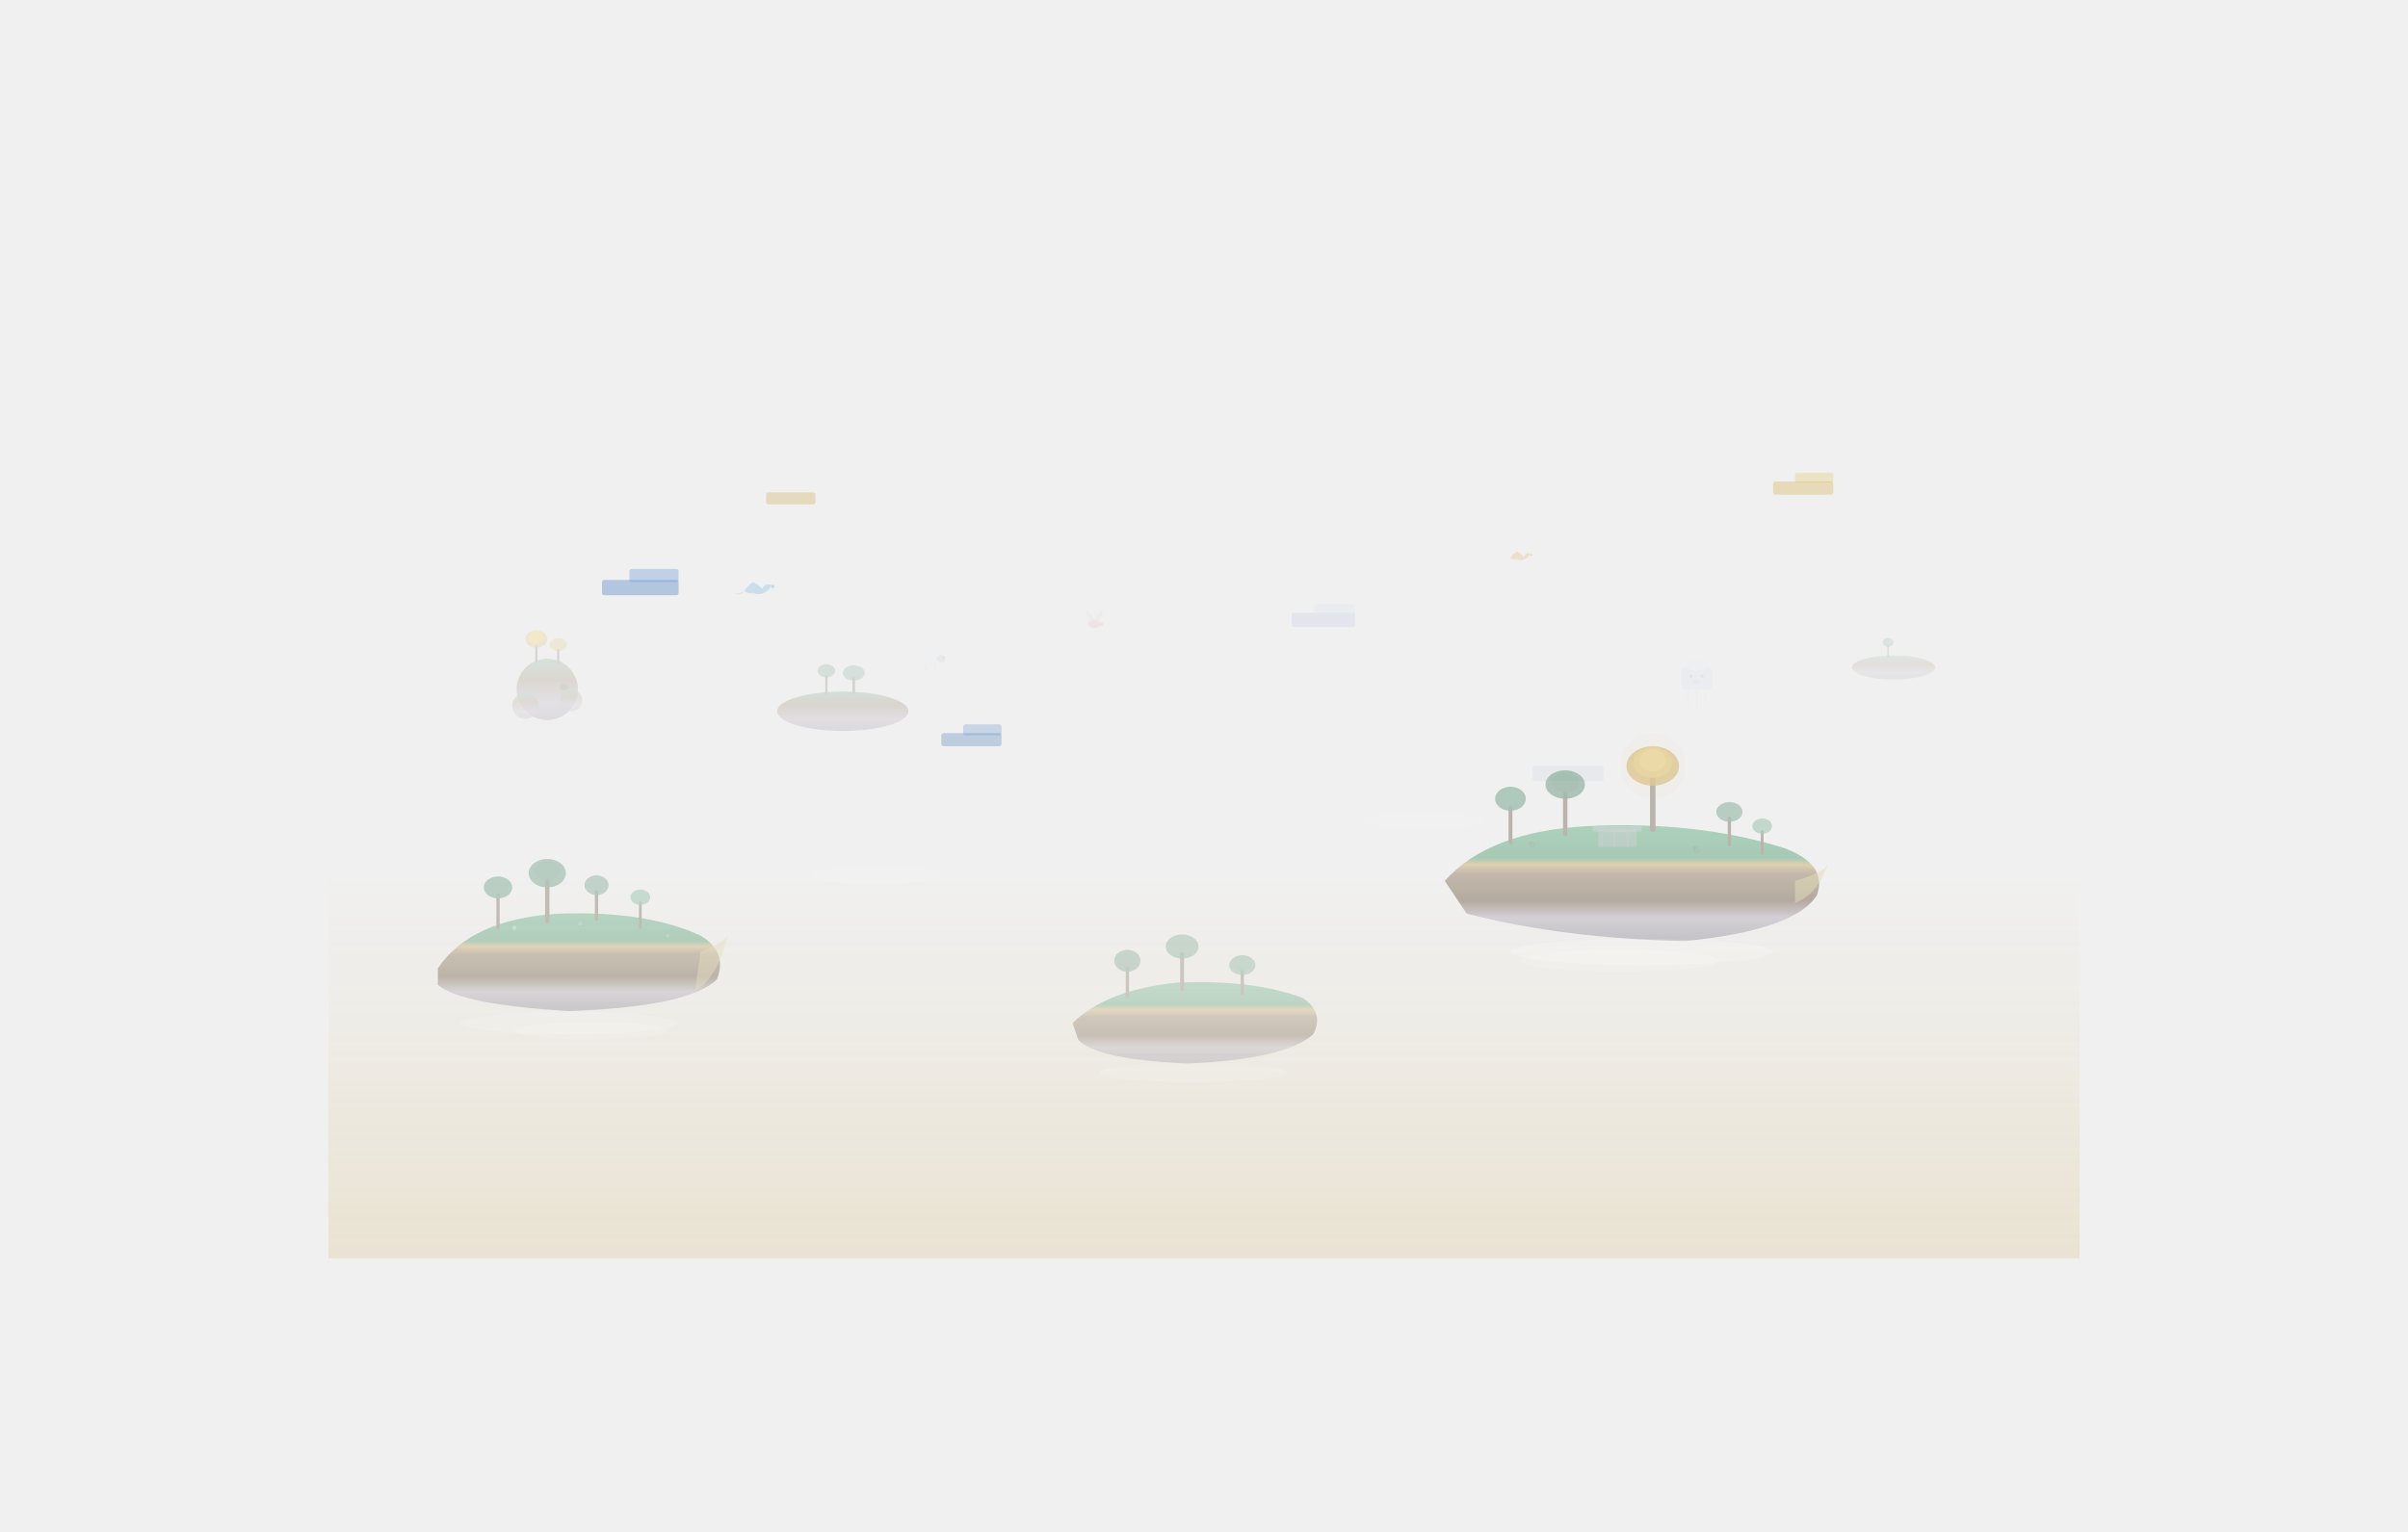
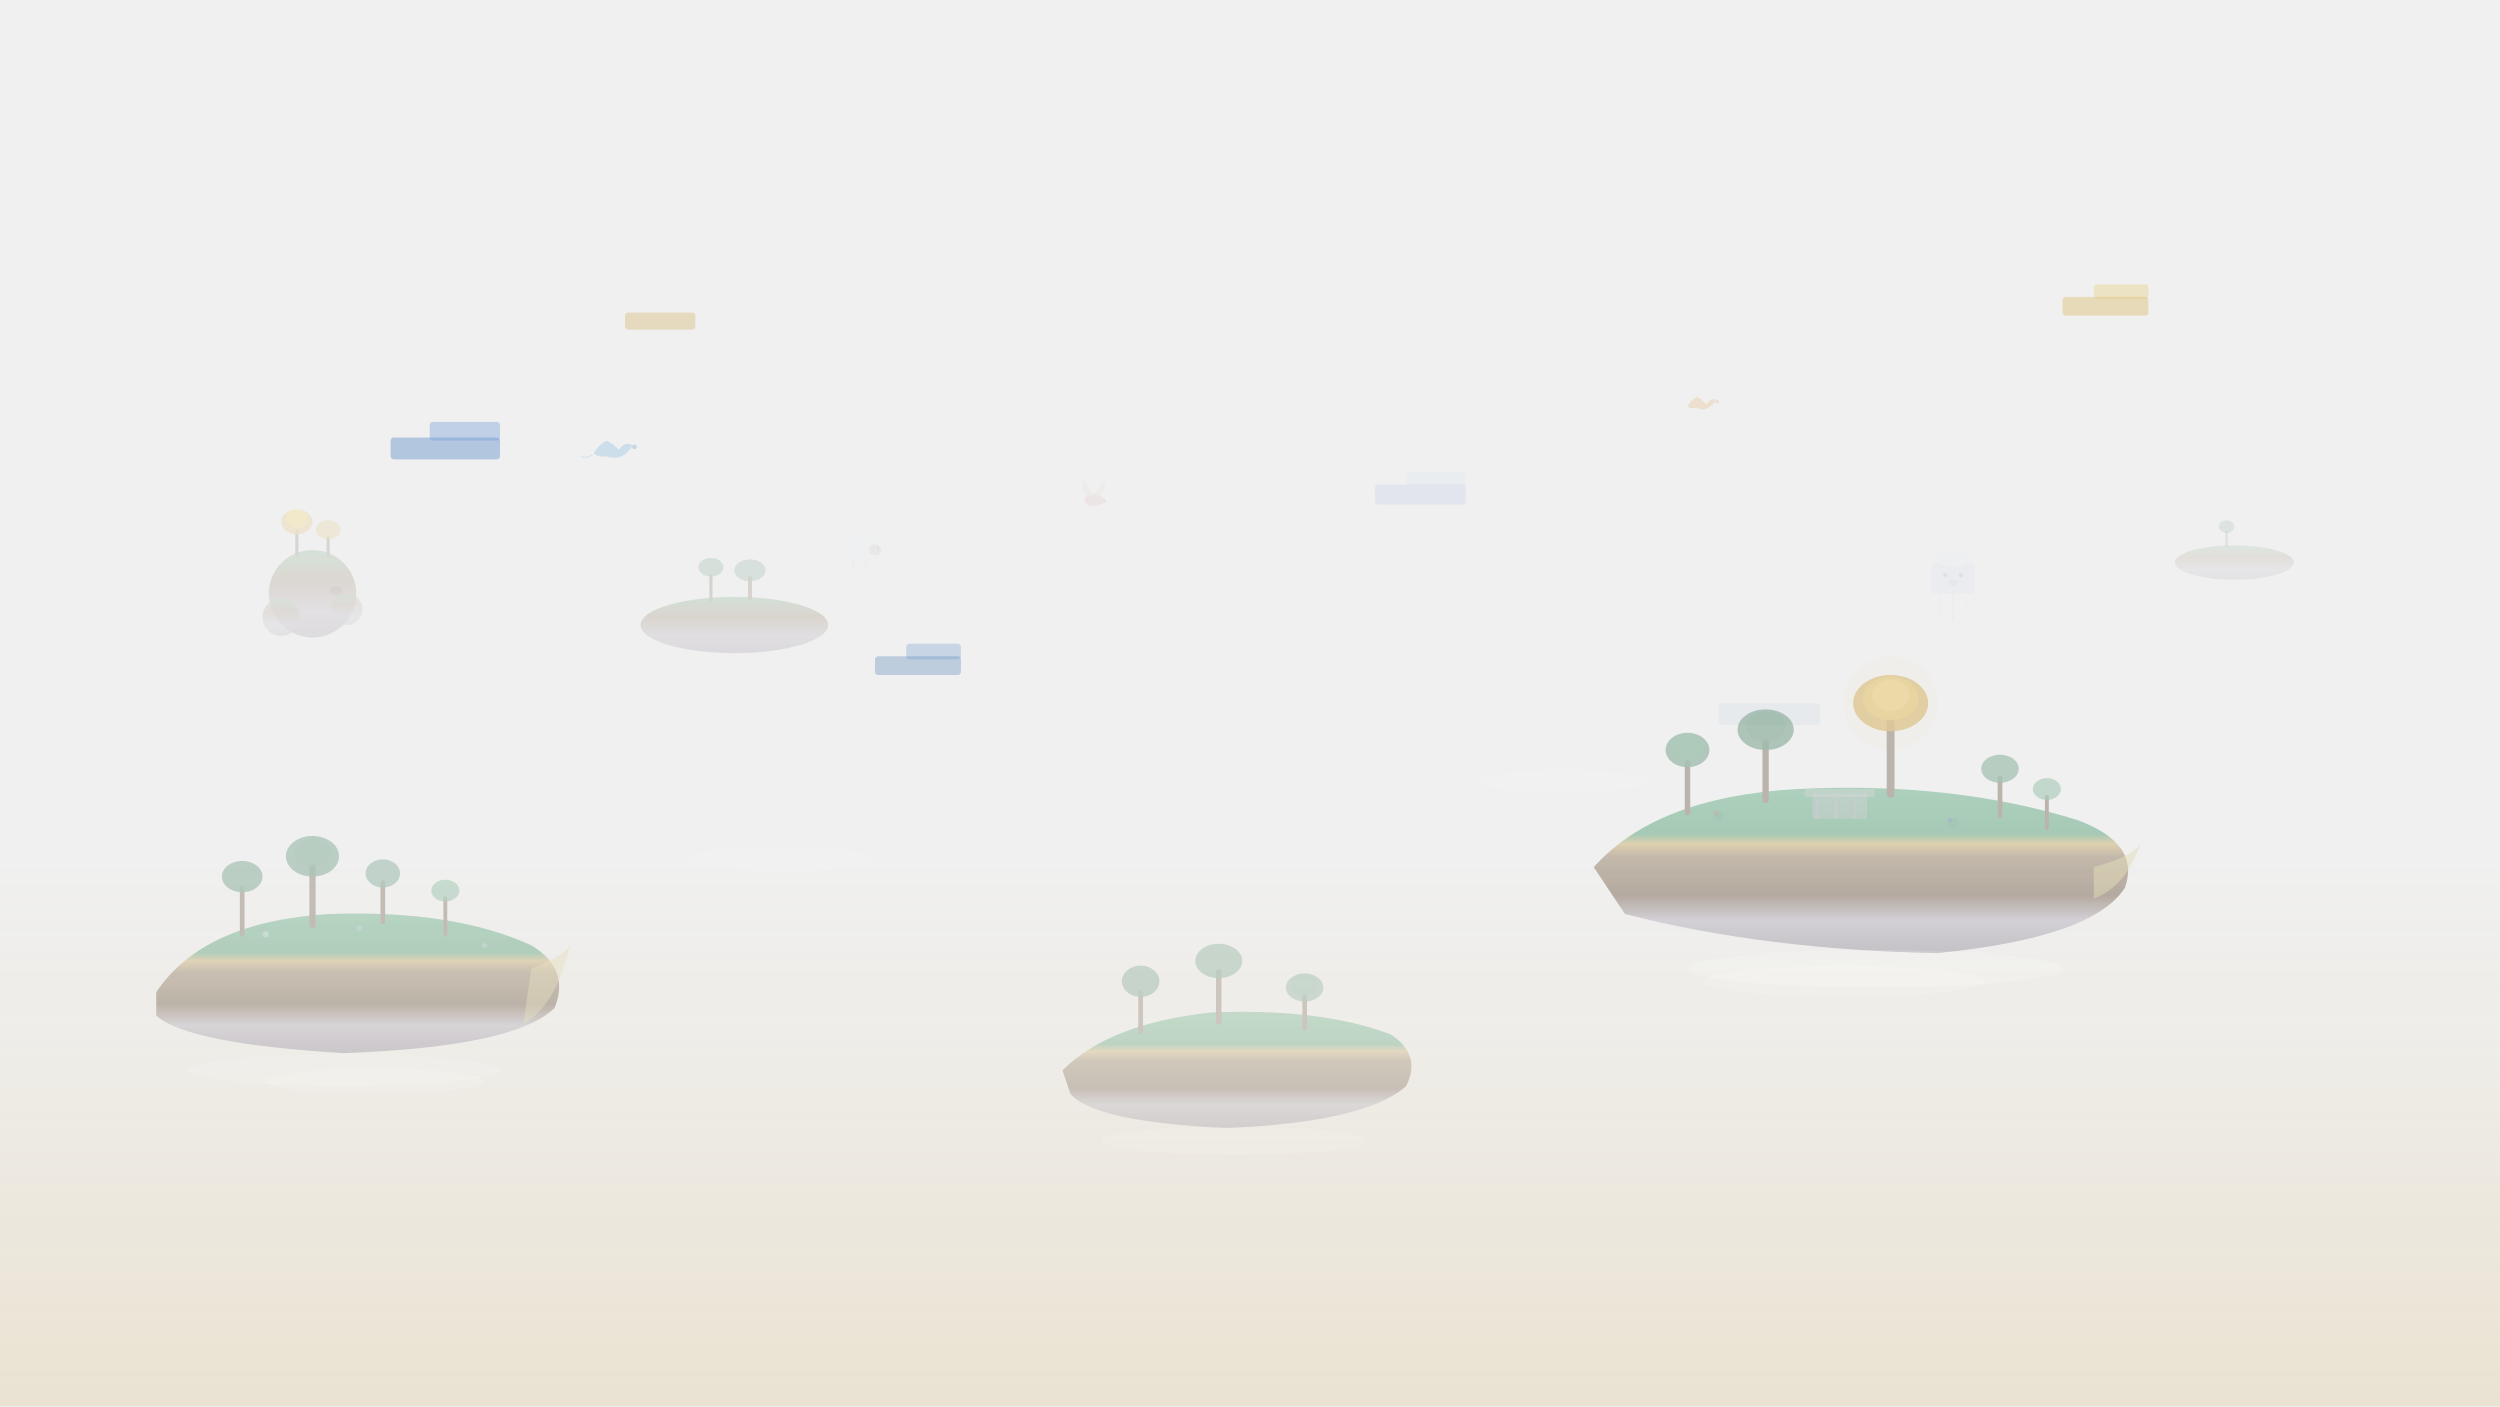
- <svg xmlns="http://www.w3.org/2000/svg" viewBox="-300 -250 2200 1400" preserveAspectRatio="xMidYMid meet">
+ <svg xmlns="http://www.w3.org/2000/svg" viewBox="0 0 1600 900" preserveAspectRatio="xMidYMid slice">
  <defs>
    <linearGradient id="aether-haze" x1="0" y1="0" x2="0" y2="1">
      <stop offset="0%" stop-color="#C89828" stop-opacity="0" />
      <stop offset="40%" stop-color="#C89828" stop-opacity="0.05" />
      <stop offset="100%" stop-color="#C89828" stop-opacity="0.15" />
    </linearGradient>
    <linearGradient id="island-fill" x1="0" y1="0" x2="0" y2="1">
      <stop offset="0%" stop-color="#5AAA7C" />
      <stop offset="28%" stop-color="#4A9A6C" />
      <stop offset="34%" stop-color="#C8A860" />
      <stop offset="42%" stop-color="#8B7355" />
      <stop offset="65%" stop-color="#6B5540" />
      <stop offset="80%" stop-color="#B0AAB8" />
      <stop offset="100%" stop-color="#908898" />
    </linearGradient>
    <linearGradient id="island-far" x1="0" y1="0" x2="0" y2="1">
      <stop offset="0%" stop-color="#6AAA80" />
      <stop offset="35%" stop-color="#8B7355" />
      <stop offset="70%" stop-color="#A8A0B0" />
      <stop offset="100%" stop-color="#908898" />
    </linearGradient>
  </defs>
  <rect x="0" y="550" width="1600" height="350" fill="url(#aether-haze)" />
  <rect x="250" y="280" width="70" height="14" rx="2" fill="#5888C8" opacity="0.4" />
  <rect x="275" y="270" width="45" height="12" rx="2" fill="#6898D8" opacity="0.35" />
  <rect x="560" y="420" width="55" height="12" rx="2" fill="#5080B8" opacity="0.32" />
  <rect x="580" y="412" width="35" height="10" rx="2" fill="#6090C8" opacity="0.28" />
  <rect x="880" y="310" width="58" height="13" rx="2" fill="#D0D8E8" opacity="0.45" />
  <rect x="900" y="302" width="38" height="10" rx="2" fill="#E0E8F0" opacity="0.4" />
  <rect x="1100" y="450" width="65" height="14" rx="2" fill="#D8E0E8" opacity="0.38" />
  <rect x="1320" y="190" width="55" height="12" rx="2" fill="#D4A838" opacity="0.3" />
  <rect x="1340" y="182" width="35" height="9" rx="2" fill="#E0B840" opacity="0.25" />
  <rect x="400" y="200" width="45" height="11" rx="2" fill="#C89828" opacity="0.25" />
  <g opacity="0.45">
    <path d="M1020,555 Q1060,510 1150,505 Q1250,500 1330,525 Q1370,540 1360,568 Q1340,600 1240,610 Q1130,608 1040,585 Z" fill="url(#island-fill)" />
    <path d="M1340,555 Q1365,548 1370,540 Q1360,568 1340,575 Z" fill="#D8C878" opacity="0.5" />
    <line x1="1080" y1="520" x2="1080" y2="488" stroke="#7A6A58" stroke-width="3.5" stroke-linecap="round" />
    <ellipse cx="1080" cy="480" rx="14" ry="11" fill="#4A8868" opacity="0.85" />
    <ellipse cx="1080" cy="478" rx="10" ry="8" fill="#58A078" opacity="0.5" />
    <line x1="1130" y1="512" x2="1130" y2="475" stroke="#7A6A58" stroke-width="4" stroke-linecap="round" />
    <ellipse cx="1130" cy="467" rx="18" ry="13" fill="#3D7858" opacity="0.8" />
    <ellipse cx="1130" cy="465" rx="13" ry="10" fill="#4D8868" opacity="0.5" />
    <circle cx="1210" cy="450" r="30" fill="#E0B840" opacity="0.08" />
    <line x1="1210" y1="508" x2="1210" y2="462" stroke="#7A6A58" stroke-width="5" stroke-linecap="round" />
    <ellipse cx="1210" cy="450" rx="24" ry="18" fill="#C89828" opacity="0.85" />
    <ellipse cx="1210" cy="447" rx="18" ry="14" fill="#E0B840" opacity="0.7" />
    <ellipse cx="1210" cy="445" rx="12" ry="10" fill="#F0D060" opacity="0.45" />
    <line x1="1280" y1="522" x2="1280" y2="498" stroke="#7A6A58" stroke-width="3" stroke-linecap="round" />
    <ellipse cx="1280" cy="492" rx="12" ry="9" fill="#4A8868" opacity="0.75" />
    <line x1="1310" y1="530" x2="1310" y2="510" stroke="#7A6A58" stroke-width="2.5" stroke-linecap="round" />
    <ellipse cx="1310" cy="505" rx="9" ry="7" fill="#58A078" opacity="0.65" />
    <rect x="1160" y="508" width="35" height="16" rx="1" fill="#B0AAB8" opacity="0.45" />
    <rect x="1155" y="505" width="45" height="5" rx="1" fill="#C0BAC8" opacity="0.4" />
    <line x1="1163" y1="524" x2="1163" y2="512" stroke="#A8A2B0" stroke-width="2" opacity="0.35" />
    <line x1="1175" y1="524" x2="1175" y2="510" stroke="#A8A2B0" stroke-width="2" opacity="0.4" />
    <line x1="1187" y1="524" x2="1187" y2="511" stroke="#A8A2B0" stroke-width="2" opacity="0.35" />
    <circle cx="1100" cy="522" r="3" fill="#4A8868" opacity="0.5" />
    <circle cx="1098" cy="520" r="1.5" fill="#D04040" opacity="0.4" />
    <circle cx="1250" cy="527" r="3.5" fill="#4A8868" opacity="0.45" />
    <circle cx="1248" cy="525" r="1.5" fill="#4040D0" opacity="0.35" />
  </g>
  <g opacity="0.38">
    <path d="M100,635 Q130,590 210,585 Q290,582 340,605 Q365,620 355,645 Q330,670 220,674 Q120,668 100,650 Z" fill="url(#island-fill)" />
    <path d="M340,620 Q360,612 365,605 Q355,645 335,655 Z" fill="#D8C878" opacity="0.45" />
    <line x1="155" y1="598" x2="155" y2="568" stroke="#7A6A58" stroke-width="3" stroke-linecap="round" />
    <ellipse cx="155" cy="561" rx="13" ry="10" fill="#4A8868" opacity="0.85" />
    <line x1="200" y1="592" x2="200" y2="555" stroke="#7A6A58" stroke-width="4" stroke-linecap="round" />
    <ellipse cx="200" cy="548" rx="17" ry="13" fill="#408060" opacity="0.8" />
    <ellipse cx="200" cy="546" rx="12" ry="9" fill="#50906A" opacity="0.5" />
    <line x1="245" y1="590" x2="245" y2="565" stroke="#7A6A58" stroke-width="3" stroke-linecap="round" />
    <ellipse cx="245" cy="559" rx="11" ry="9" fill="#4A8868" opacity="0.75" />
    <line x1="285" y1="598" x2="285" y2="575" stroke="#7A6A58" stroke-width="2.5" stroke-linecap="round" />
    <ellipse cx="285" cy="570" rx="9" ry="7" fill="#58A078" opacity="0.7" />
    <circle cx="170" cy="598" r="2" fill="#E0E8F0" opacity="0.4" />
    <circle cx="230" cy="594" r="2" fill="#B0B8F0" opacity="0.35" />
    <circle cx="310" cy="605" r="1.5" fill="#E0D0F0" opacity="0.3" />
  </g>
  <g opacity="0.3">
    <path d="M680,685 Q710,655 775,648 Q845,645 890,662 Q910,675 900,695 Q875,718 785,722 Q700,718 685,700 Z" fill="url(#island-fill)" />
    <line x1="730" y1="660" x2="730" y2="635" stroke="#7A6A58" stroke-width="3" stroke-linecap="round" />
    <ellipse cx="730" cy="628" rx="12" ry="10" fill="#4A8868" opacity="0.8" />
    <line x1="780" y1="654" x2="780" y2="622" stroke="#7A6A58" stroke-width="3.5" stroke-linecap="round" />
    <ellipse cx="780" cy="615" rx="15" ry="11" fill="#408060" opacity="0.75" />
    <line x1="835" y1="658" x2="835" y2="638" stroke="#7A6A58" stroke-width="3" stroke-linecap="round" />
    <ellipse cx="835" cy="632" rx="12" ry="9" fill="#4A8868" opacity="0.7" />
    <ellipse cx="835" cy="630" rx="9" ry="7" fill="#58A078" opacity="0.45" />
  </g>
  <g opacity="0.22">
    <ellipse cx="470" cy="400" rx="60" ry="18" fill="url(#island-far)" />
    <line x1="455" y1="384" x2="455" y2="368" stroke="#7A6A58" stroke-width="2" stroke-linecap="round" />
    <ellipse cx="455" cy="363" rx="8" ry="6" fill="#4A8868" opacity="0.7" />
    <line x1="480" y1="383" x2="480" y2="370" stroke="#7A6A58" stroke-width="2.5" stroke-linecap="round" />
    <ellipse cx="480" cy="365" rx="10" ry="7" fill="#408060" opacity="0.65" />
  </g>
  <ellipse cx="1430" cy="360" rx="38" ry="11" fill="url(#island-far)" opacity="0.14" />
  <line x1="1425" y1="350" x2="1425" y2="340" stroke="#7A6A58" stroke-width="1.5" opacity="0.12" />
  <ellipse cx="1425" cy="337" rx="5" ry="4" fill="#4A8868" opacity="0.12" />
  <g opacity="0.2">
    <circle cx="200" cy="380" r="28" fill="url(#island-far)" />
    <circle cx="180" cy="395" r="12" fill="url(#island-far)" opacity="0.7" />
    <circle cx="222" cy="390" r="10" fill="url(#island-far)" opacity="0.6" />
    <line x1="190" y1="355" x2="190" y2="340" stroke="#7A6A58" stroke-width="2" stroke-linecap="round" />
    <ellipse cx="190" cy="334" rx="10" ry="8" fill="#DAA520" opacity="0.7" />
    <ellipse cx="190" cy="332" rx="7" ry="6" fill="#FFD700" opacity="0.5" />
    <line x1="210" y1="356" x2="210" y2="344" stroke="#7A6A58" stroke-width="2" stroke-linecap="round" />
    <ellipse cx="210" cy="339" rx="8" ry="6" fill="#DAA520" opacity="0.6" />
    <ellipse cx="215" cy="378" rx="4" ry="3" fill="#3A3025" opacity="0.4" />
  </g>
  <ellipse cx="1200" cy="620" rx="120" ry="12" fill="#FFFFFF" opacity="0.15" />
  <ellipse cx="1180" cy="628" rx="90" ry="10" fill="#FFFFFF" opacity="0.12" />
  <ellipse cx="220" cy="685" rx="100" ry="10" fill="#FFFFFF" opacity="0.13" />
  <ellipse cx="240" cy="692" rx="70" ry="8" fill="#FFFFFF" opacity="0.1" />
  <ellipse cx="790" cy="730" rx="85" ry="9" fill="#FFFFFF" opacity="0.12" />
  <ellipse cx="500" cy="550" rx="60" ry="8" fill="#FFFFFF" opacity="0.1" />
  <ellipse cx="1000" cy="500" rx="55" ry="7" fill="#FFFFFF" opacity="0.08" />
  <g opacity="0.25" transform="translate(380,290)">
    <path d="M0,0 Q3,-5 8,-8 Q13,-6 16,-2 Q20,-8 25,-5 Q22,0 18,2 Q13,4 8,2 Q3,3 0,0 Z" fill="#60A8D8" />
    <circle cx="26" cy="-4" r="1.5" fill="#4890C0" />
    <path d="M-1,1 Q-5,4 -8,2" stroke="#60A8D8" stroke-width="1" fill="none" opacity="0.6" />
  </g>
  <g opacity="0.18" transform="translate(1080,260)">
    <path d="M0,0 Q2,-4 6,-6 Q10,-4 12,-1 Q15,-6 18,-4 Q16,0 13,1 Q10,3 6,1 Q2,2 0,0 Z" fill="#D89030" />
    <circle cx="19" cy="-3" r="1" fill="#C08020" />
  </g>
  <g opacity="0.15" transform="translate(700,320)">
    <ellipse cx="0" cy="0" rx="6" ry="4" fill="#E0A8A8" />
    <path d="M-3,-2 Q-10,-9 -6,-12 Q-2,-7 0,-3 Z" fill="#E8C0C0" opacity="0.7" />
    <path d="M3,-2 Q10,-9 6,-12 Q2,-7 0,-3 Z" fill="#E8C0C0" opacity="0.7" />
    <ellipse cx="6" cy="0.5" rx="2" ry="1.5" fill="#D89898" />
  </g>
  <g opacity="0.18" transform="translate(1250,370)">
    <rect x="-14" y="-10" width="28" height="20" rx="3" fill="#D0D8E8" />
    <ellipse cx="0" cy="-12" rx="10" ry="5" fill="#E0E8F0" />
    <circle cx="-5" cy="-2" r="1.5" fill="#6080A0" opacity="0.6" />
    <circle cx="5" cy="-2" r="1.5" fill="#6080A0" opacity="0.6" />
    <ellipse cx="0" cy="3" rx="3" ry="2" fill="#6080A0" opacity="0.3" />
    <line x1="-8" y1="10" x2="-8" y2="25" stroke="#D0D8E8" stroke-width="1.5" opacity="0.5" />
    <line x1="0" y1="10" x2="0" y2="28" stroke="#D0D8E8" stroke-width="1.5" opacity="0.45" />
    <line x1="8" y1="10" x2="8" y2="23" stroke="#D0D8E8" stroke-width="1.5" opacity="0.4" />
  </g>
  <g opacity="0.16" transform="translate(550,350)">
    <ellipse cx="0" cy="0" rx="10" ry="9" fill="#E8F0F8" />
    <ellipse cx="-3" cy="-3" rx="6" ry="5" fill="#F0F4F8" opacity="0.7" />
    <ellipse cx="10" cy="2" rx="4" ry="3.5" fill="#C8C0C0" />
    <circle cx="12" cy="1" r="0.8" fill="#404040" opacity="0.5" />
    <line x1="-4" y1="8" x2="-4" y2="13" stroke="#C8C0C0" stroke-width="1.5" opacity="0.4" />
    <line x1="4" y1="8" x2="4" y2="13" stroke="#C8C0C0" stroke-width="1.5" opacity="0.4" />
  </g>
</svg>
